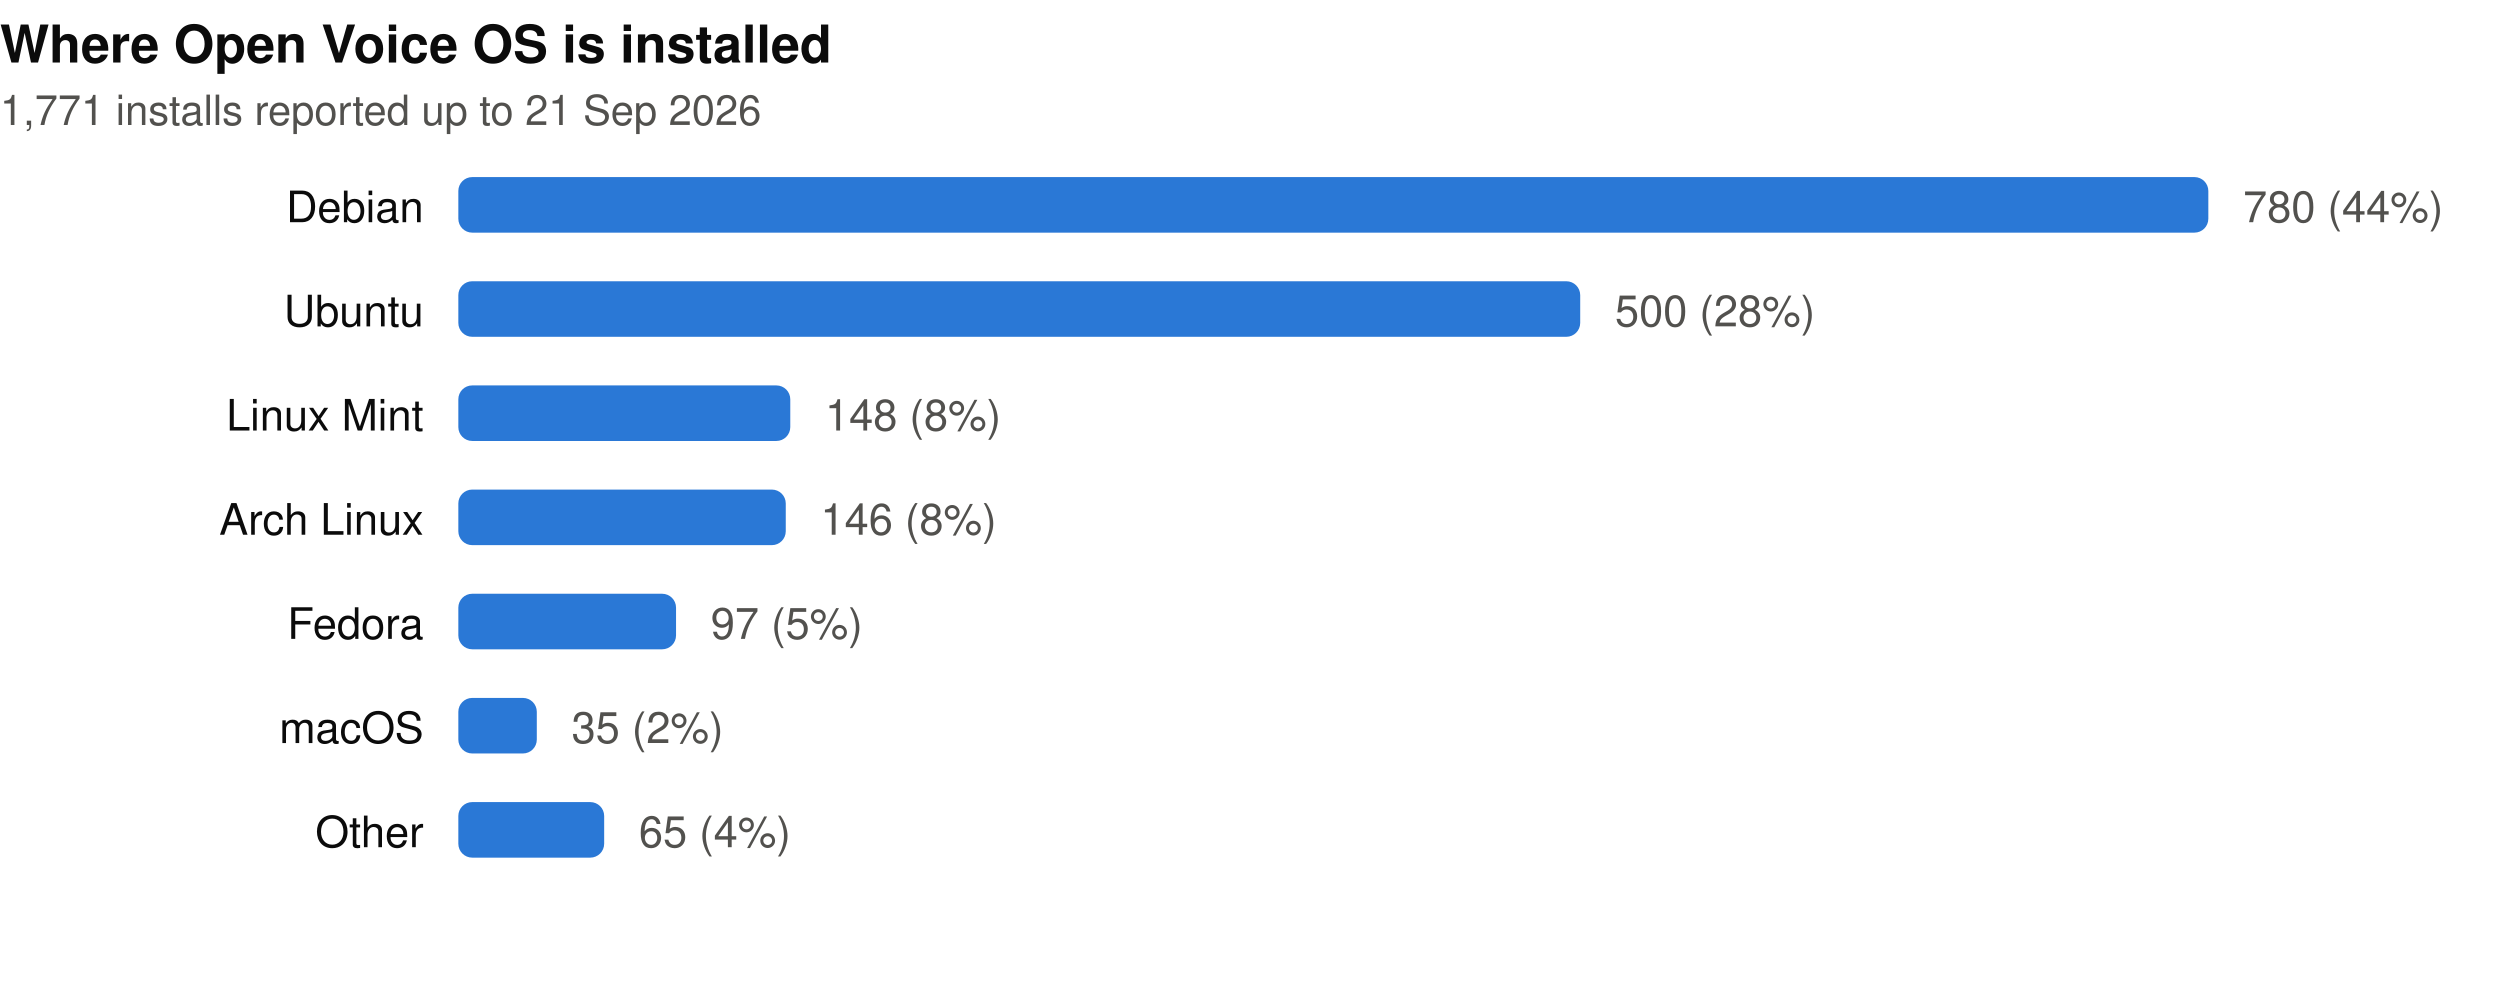
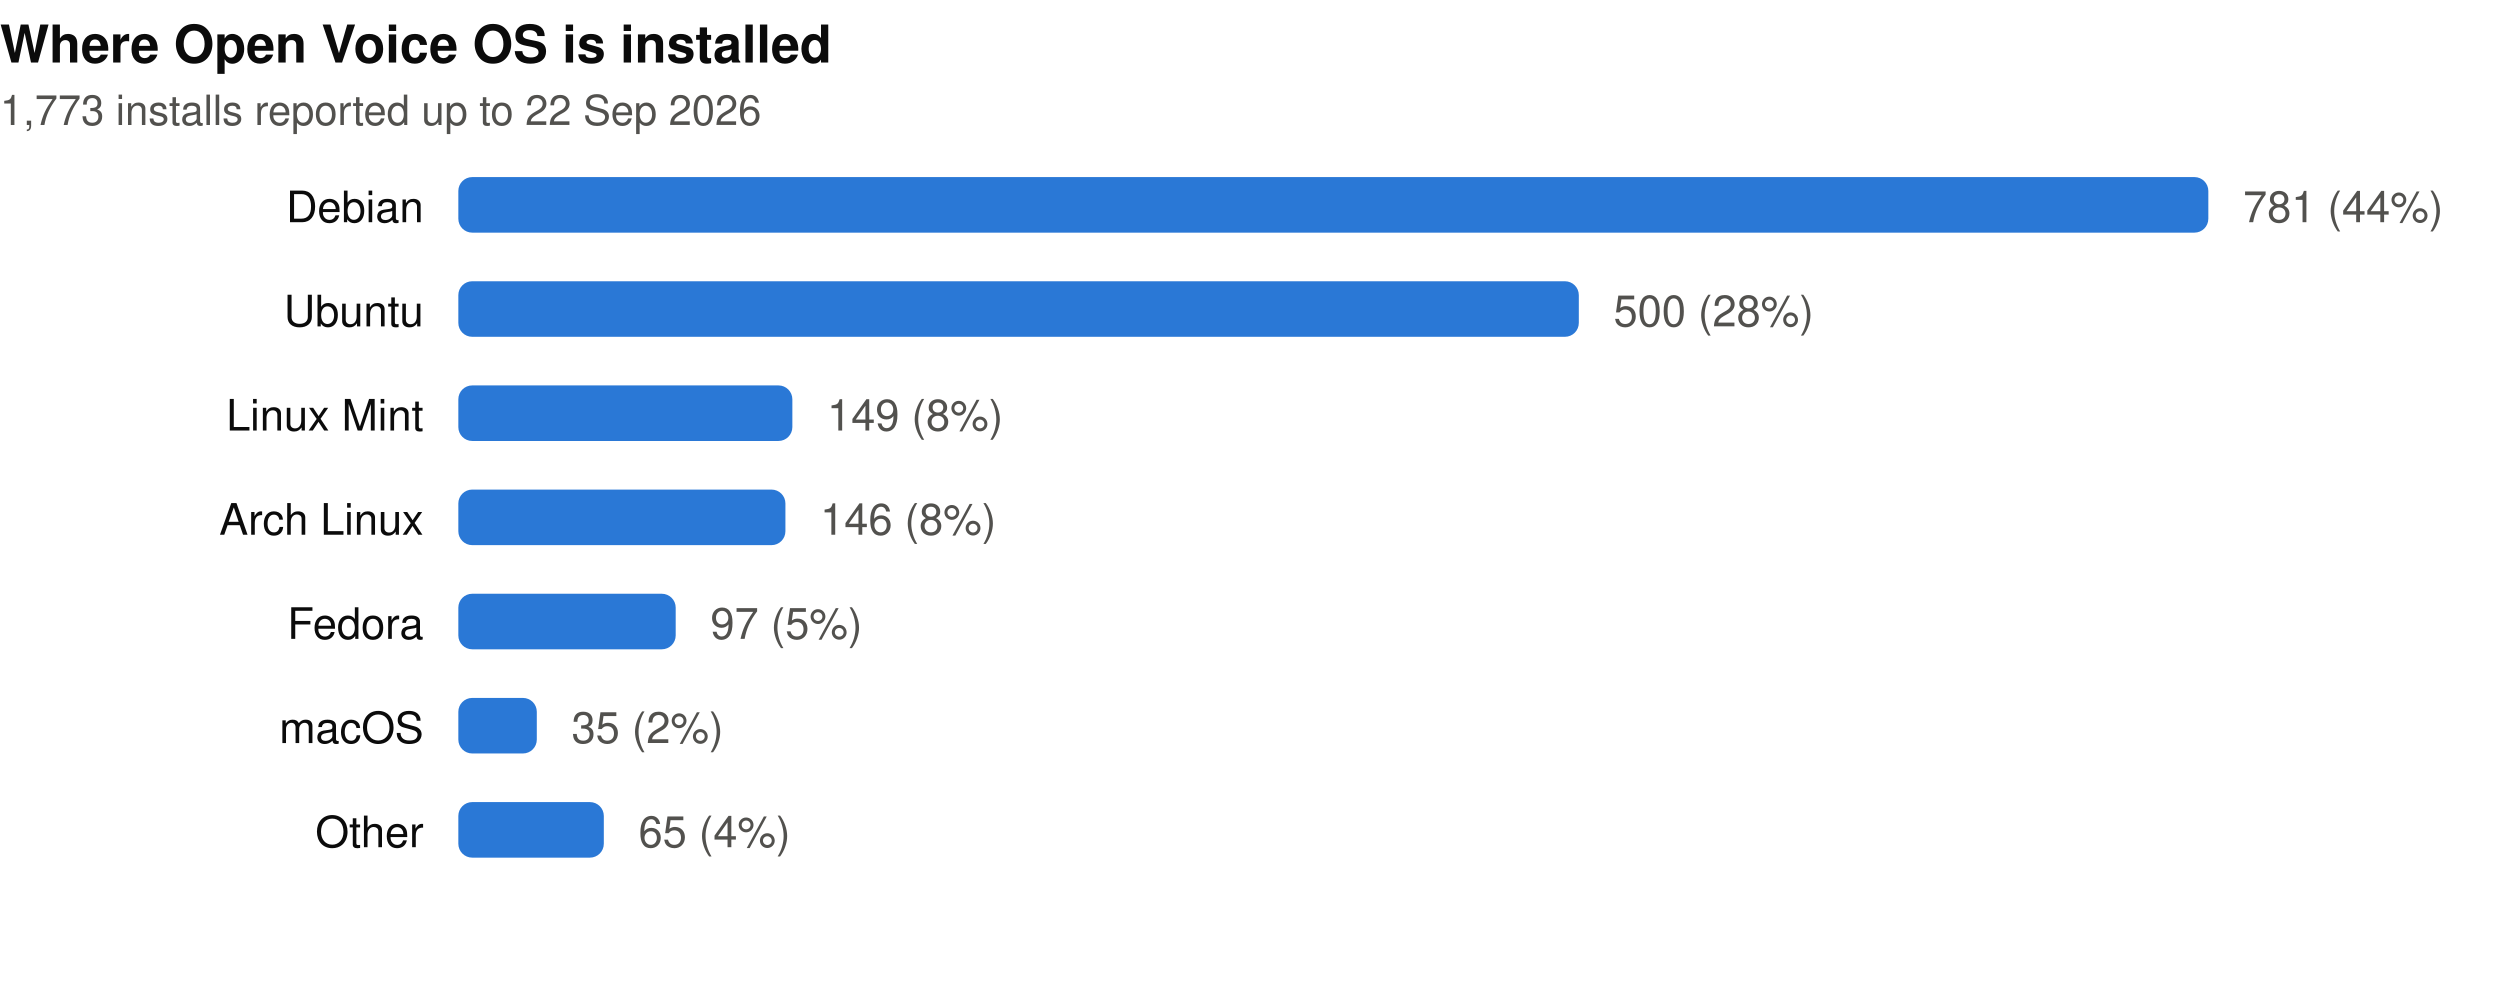
- <svg xmlns="http://www.w3.org/2000/svg" width="720" height="284" viewBox="0 0 720 284" role="img" aria-label="Where Open Voice OS is installed. 1,771 installs reported up to 21 Sep 2026">
+ <svg xmlns="http://www.w3.org/2000/svg" width="720" height="284" viewBox="0 0 720 284" role="img" aria-label="Where Open Voice OS is installed. 1,773 installs reported up to 22 Sep 2026">
  <text x="0" y="18" font-family="ui-sans-serif,-apple-system,BlinkMacSystemFont,'Segoe UI',Helvetica,Arial,sans-serif" font-size="15" font-weight="600" fill="#0b0b0b">Where Open Voice OS is installed</text>
-   <text x="0" y="36" font-family="ui-sans-serif,-apple-system,BlinkMacSystemFont,'Segoe UI',Helvetica,Arial,sans-serif" font-size="12" fill="#52514e">1,771 installs reported up to 21 Sep 2026</text>
+   <text x="0" y="36" font-family="ui-sans-serif,-apple-system,BlinkMacSystemFont,'Segoe UI',Helvetica,Arial,sans-serif" font-size="12" fill="#52514e">1,773 installs reported up to 22 Sep 2026</text>
  <text x="122" y="64.0" text-anchor="end" font-family="ui-sans-serif,-apple-system,BlinkMacSystemFont,'Segoe UI',Helvetica,Arial,sans-serif" font-size="12.5" fill="#0b0b0b">Debian</text>
  <rect x="132" y="51.0" width="504.0" height="16" rx="4" fill="#2a78d6" />
-   <text x="646.0" y="64.0" font-family="ui-sans-serif,-apple-system,BlinkMacSystemFont,'Segoe UI',Helvetica,Arial,sans-serif" font-size="12.5" fill="#52514e">780 (44%)</text>
+   <text x="646.0" y="64.0" font-family="ui-sans-serif,-apple-system,BlinkMacSystemFont,'Segoe UI',Helvetica,Arial,sans-serif" font-size="12.5" fill="#52514e">781 (44%)</text>
  <text x="122" y="94.0" text-anchor="end" font-family="ui-sans-serif,-apple-system,BlinkMacSystemFont,'Segoe UI',Helvetica,Arial,sans-serif" font-size="12.5" fill="#0b0b0b">Ubuntu</text>
-   <rect x="132" y="81.0" width="323.1" height="16" rx="4" fill="#2a78d6" />
-   <text x="465.1" y="94.0" font-family="ui-sans-serif,-apple-system,BlinkMacSystemFont,'Segoe UI',Helvetica,Arial,sans-serif" font-size="12.5" fill="#52514e">500 (28%)</text>
+   <rect x="132" y="81.0" width="322.7" height="16" rx="4" fill="#2a78d6" />
+   <text x="464.7" y="94.0" font-family="ui-sans-serif,-apple-system,BlinkMacSystemFont,'Segoe UI',Helvetica,Arial,sans-serif" font-size="12.5" fill="#52514e">500 (28%)</text>
  <text x="122" y="124.0" text-anchor="end" font-family="ui-sans-serif,-apple-system,BlinkMacSystemFont,'Segoe UI',Helvetica,Arial,sans-serif" font-size="12.5" fill="#0b0b0b">Linux Mint</text>
-   <rect x="132" y="111.0" width="95.6" height="16" rx="4" fill="#2a78d6" />
-   <text x="237.6" y="124.0" font-family="ui-sans-serif,-apple-system,BlinkMacSystemFont,'Segoe UI',Helvetica,Arial,sans-serif" font-size="12.5" fill="#52514e">148 (8%)</text>
+   <rect x="132" y="111.0" width="96.2" height="16" rx="4" fill="#2a78d6" />
+   <text x="238.2" y="124.0" font-family="ui-sans-serif,-apple-system,BlinkMacSystemFont,'Segoe UI',Helvetica,Arial,sans-serif" font-size="12.5" fill="#52514e">149 (8%)</text>
  <text x="122" y="154.0" text-anchor="end" font-family="ui-sans-serif,-apple-system,BlinkMacSystemFont,'Segoe UI',Helvetica,Arial,sans-serif" font-size="12.5" fill="#0b0b0b">Arch Linux</text>
-   <rect x="132" y="141.0" width="94.3" height="16" rx="4" fill="#2a78d6" />
-   <text x="236.3" y="154.0" font-family="ui-sans-serif,-apple-system,BlinkMacSystemFont,'Segoe UI',Helvetica,Arial,sans-serif" font-size="12.5" fill="#52514e">146 (8%)</text>
+   <rect x="132" y="141.0" width="94.2" height="16" rx="4" fill="#2a78d6" />
+   <text x="236.2" y="154.0" font-family="ui-sans-serif,-apple-system,BlinkMacSystemFont,'Segoe UI',Helvetica,Arial,sans-serif" font-size="12.5" fill="#52514e">146 (8%)</text>
  <text x="122" y="184.0" text-anchor="end" font-family="ui-sans-serif,-apple-system,BlinkMacSystemFont,'Segoe UI',Helvetica,Arial,sans-serif" font-size="12.5" fill="#0b0b0b">Fedora</text>
-   <rect x="132" y="171.0" width="62.7" height="16" rx="4" fill="#2a78d6" />
-   <text x="204.7" y="184.0" font-family="ui-sans-serif,-apple-system,BlinkMacSystemFont,'Segoe UI',Helvetica,Arial,sans-serif" font-size="12.5" fill="#52514e">97 (5%)</text>
+   <rect x="132" y="171.0" width="62.6" height="16" rx="4" fill="#2a78d6" />
+   <text x="204.6" y="184.0" font-family="ui-sans-serif,-apple-system,BlinkMacSystemFont,'Segoe UI',Helvetica,Arial,sans-serif" font-size="12.5" fill="#52514e">97 (5%)</text>
  <text x="122" y="214.0" text-anchor="end" font-family="ui-sans-serif,-apple-system,BlinkMacSystemFont,'Segoe UI',Helvetica,Arial,sans-serif" font-size="12.5" fill="#0b0b0b">macOS</text>
  <rect x="132" y="201.0" width="22.6" height="16" rx="4" fill="#2a78d6" />
  <text x="164.6" y="214.0" font-family="ui-sans-serif,-apple-system,BlinkMacSystemFont,'Segoe UI',Helvetica,Arial,sans-serif" font-size="12.5" fill="#52514e">35 (2%)</text>
  <text x="122" y="244.0" text-anchor="end" font-family="ui-sans-serif,-apple-system,BlinkMacSystemFont,'Segoe UI',Helvetica,Arial,sans-serif" font-size="12.5" fill="#0b0b0b">Other</text>
-   <rect x="132" y="231.0" width="42.0" height="16" rx="4" fill="#2a78d6" />
-   <text x="184.0" y="244.0" font-family="ui-sans-serif,-apple-system,BlinkMacSystemFont,'Segoe UI',Helvetica,Arial,sans-serif" font-size="12.5" fill="#52514e">65 (4%)</text>
+   <rect x="132" y="231.0" width="41.9" height="16" rx="4" fill="#2a78d6" />
+   <text x="183.9" y="244.0" font-family="ui-sans-serif,-apple-system,BlinkMacSystemFont,'Segoe UI',Helvetica,Arial,sans-serif" font-size="12.5" fill="#52514e">65 (4%)</text>
</svg>
